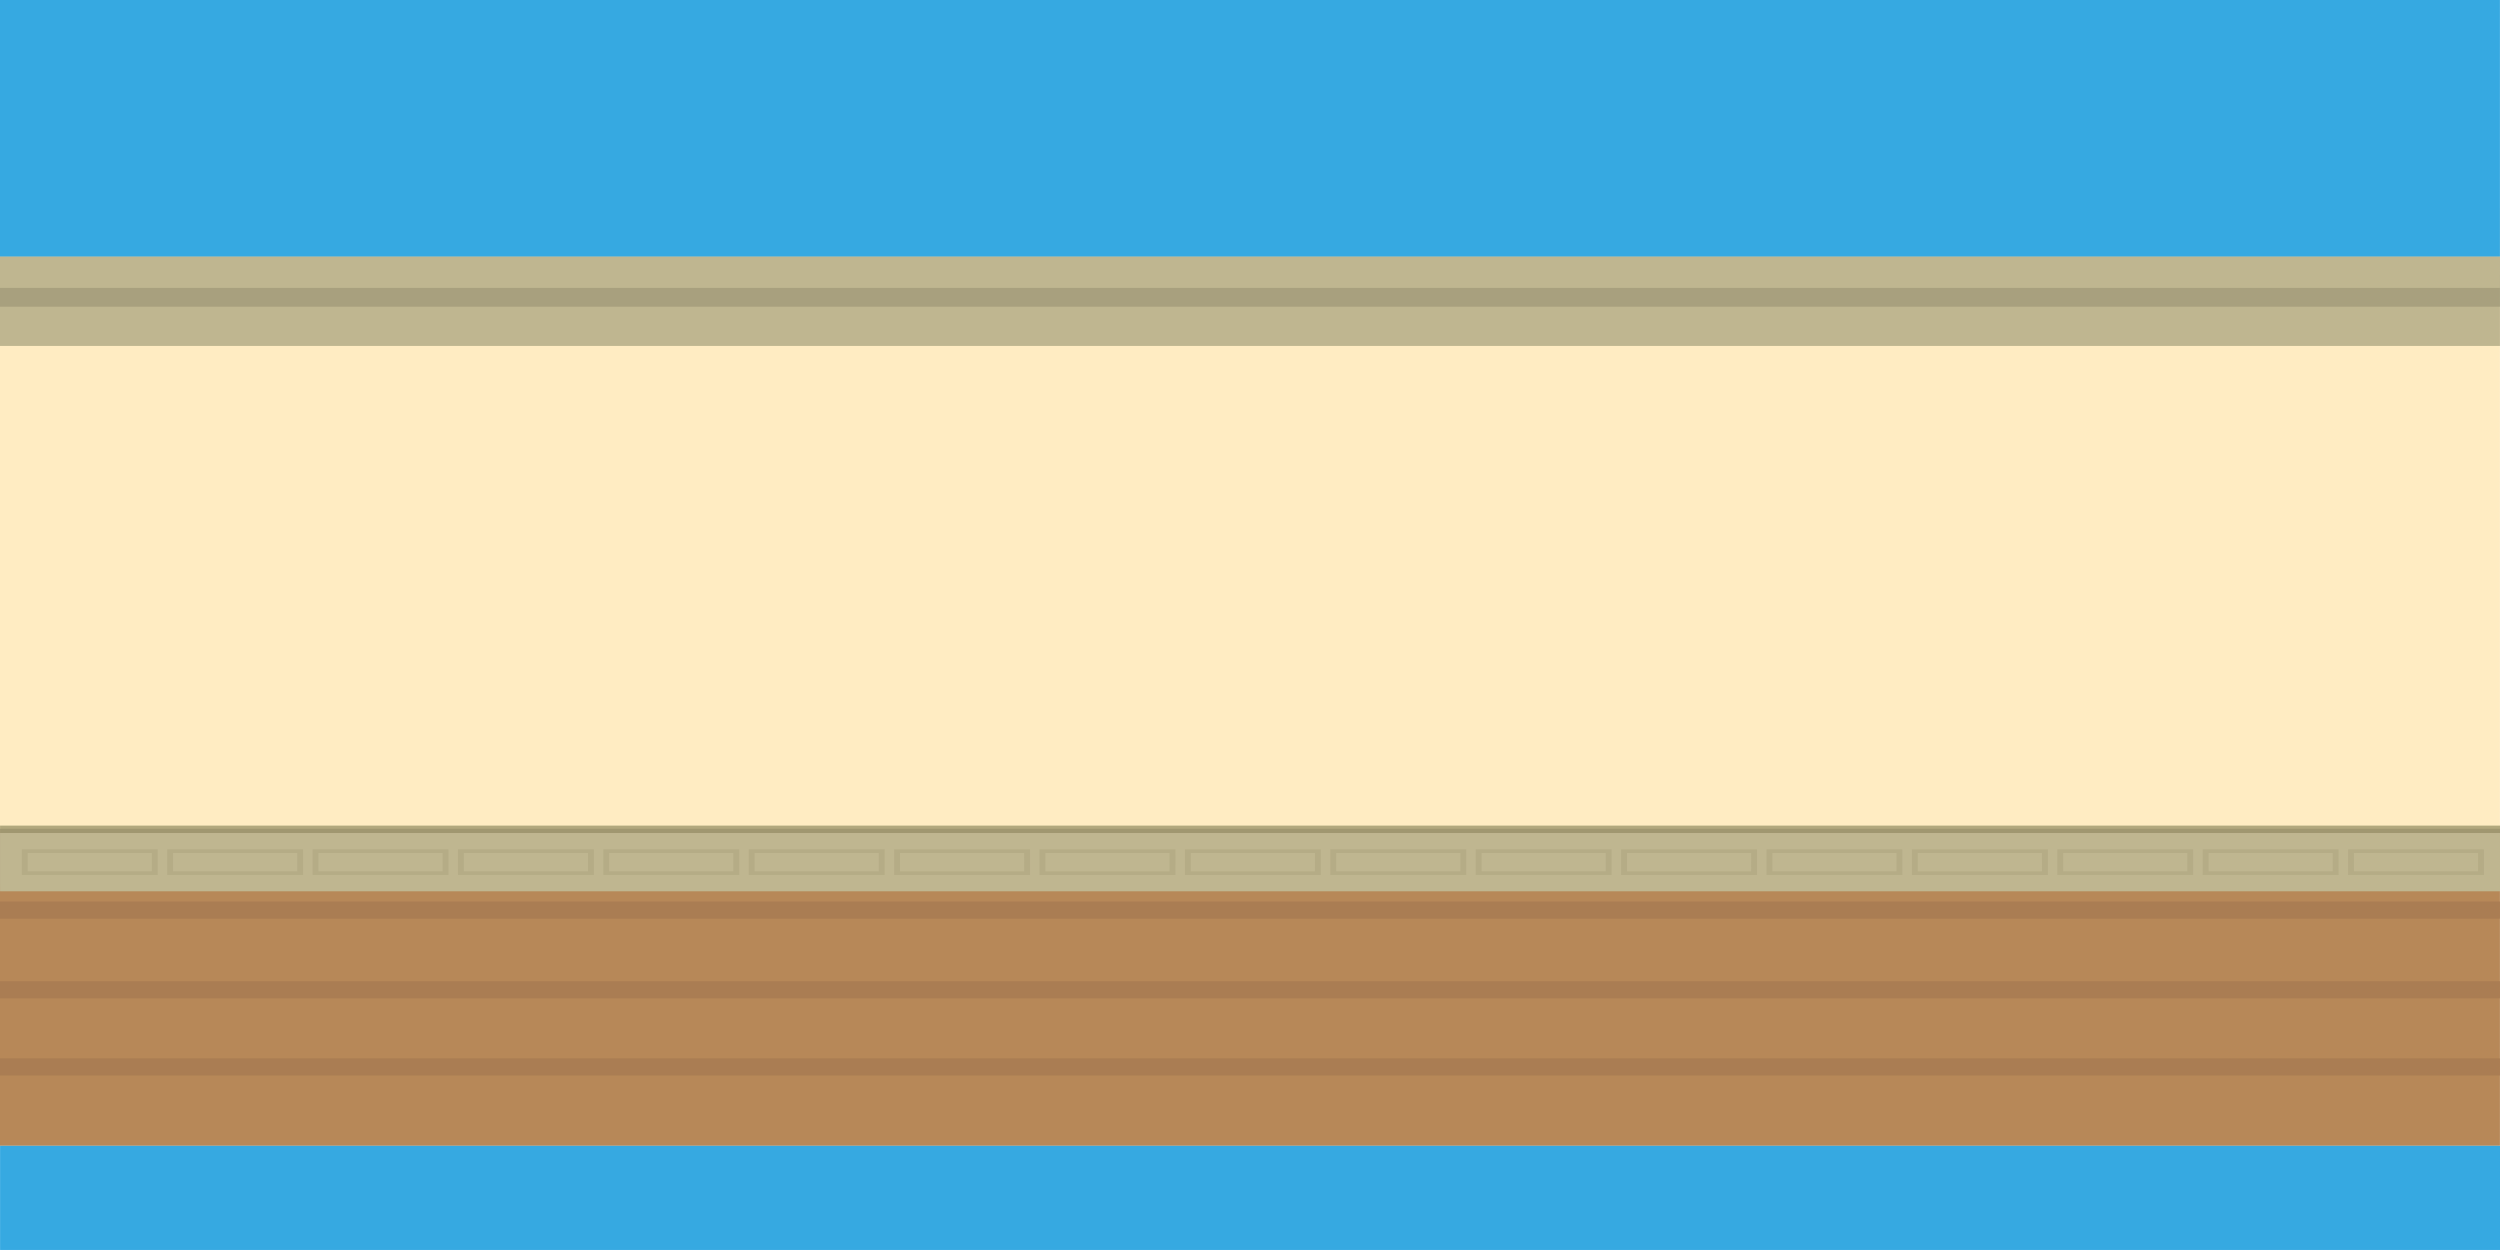
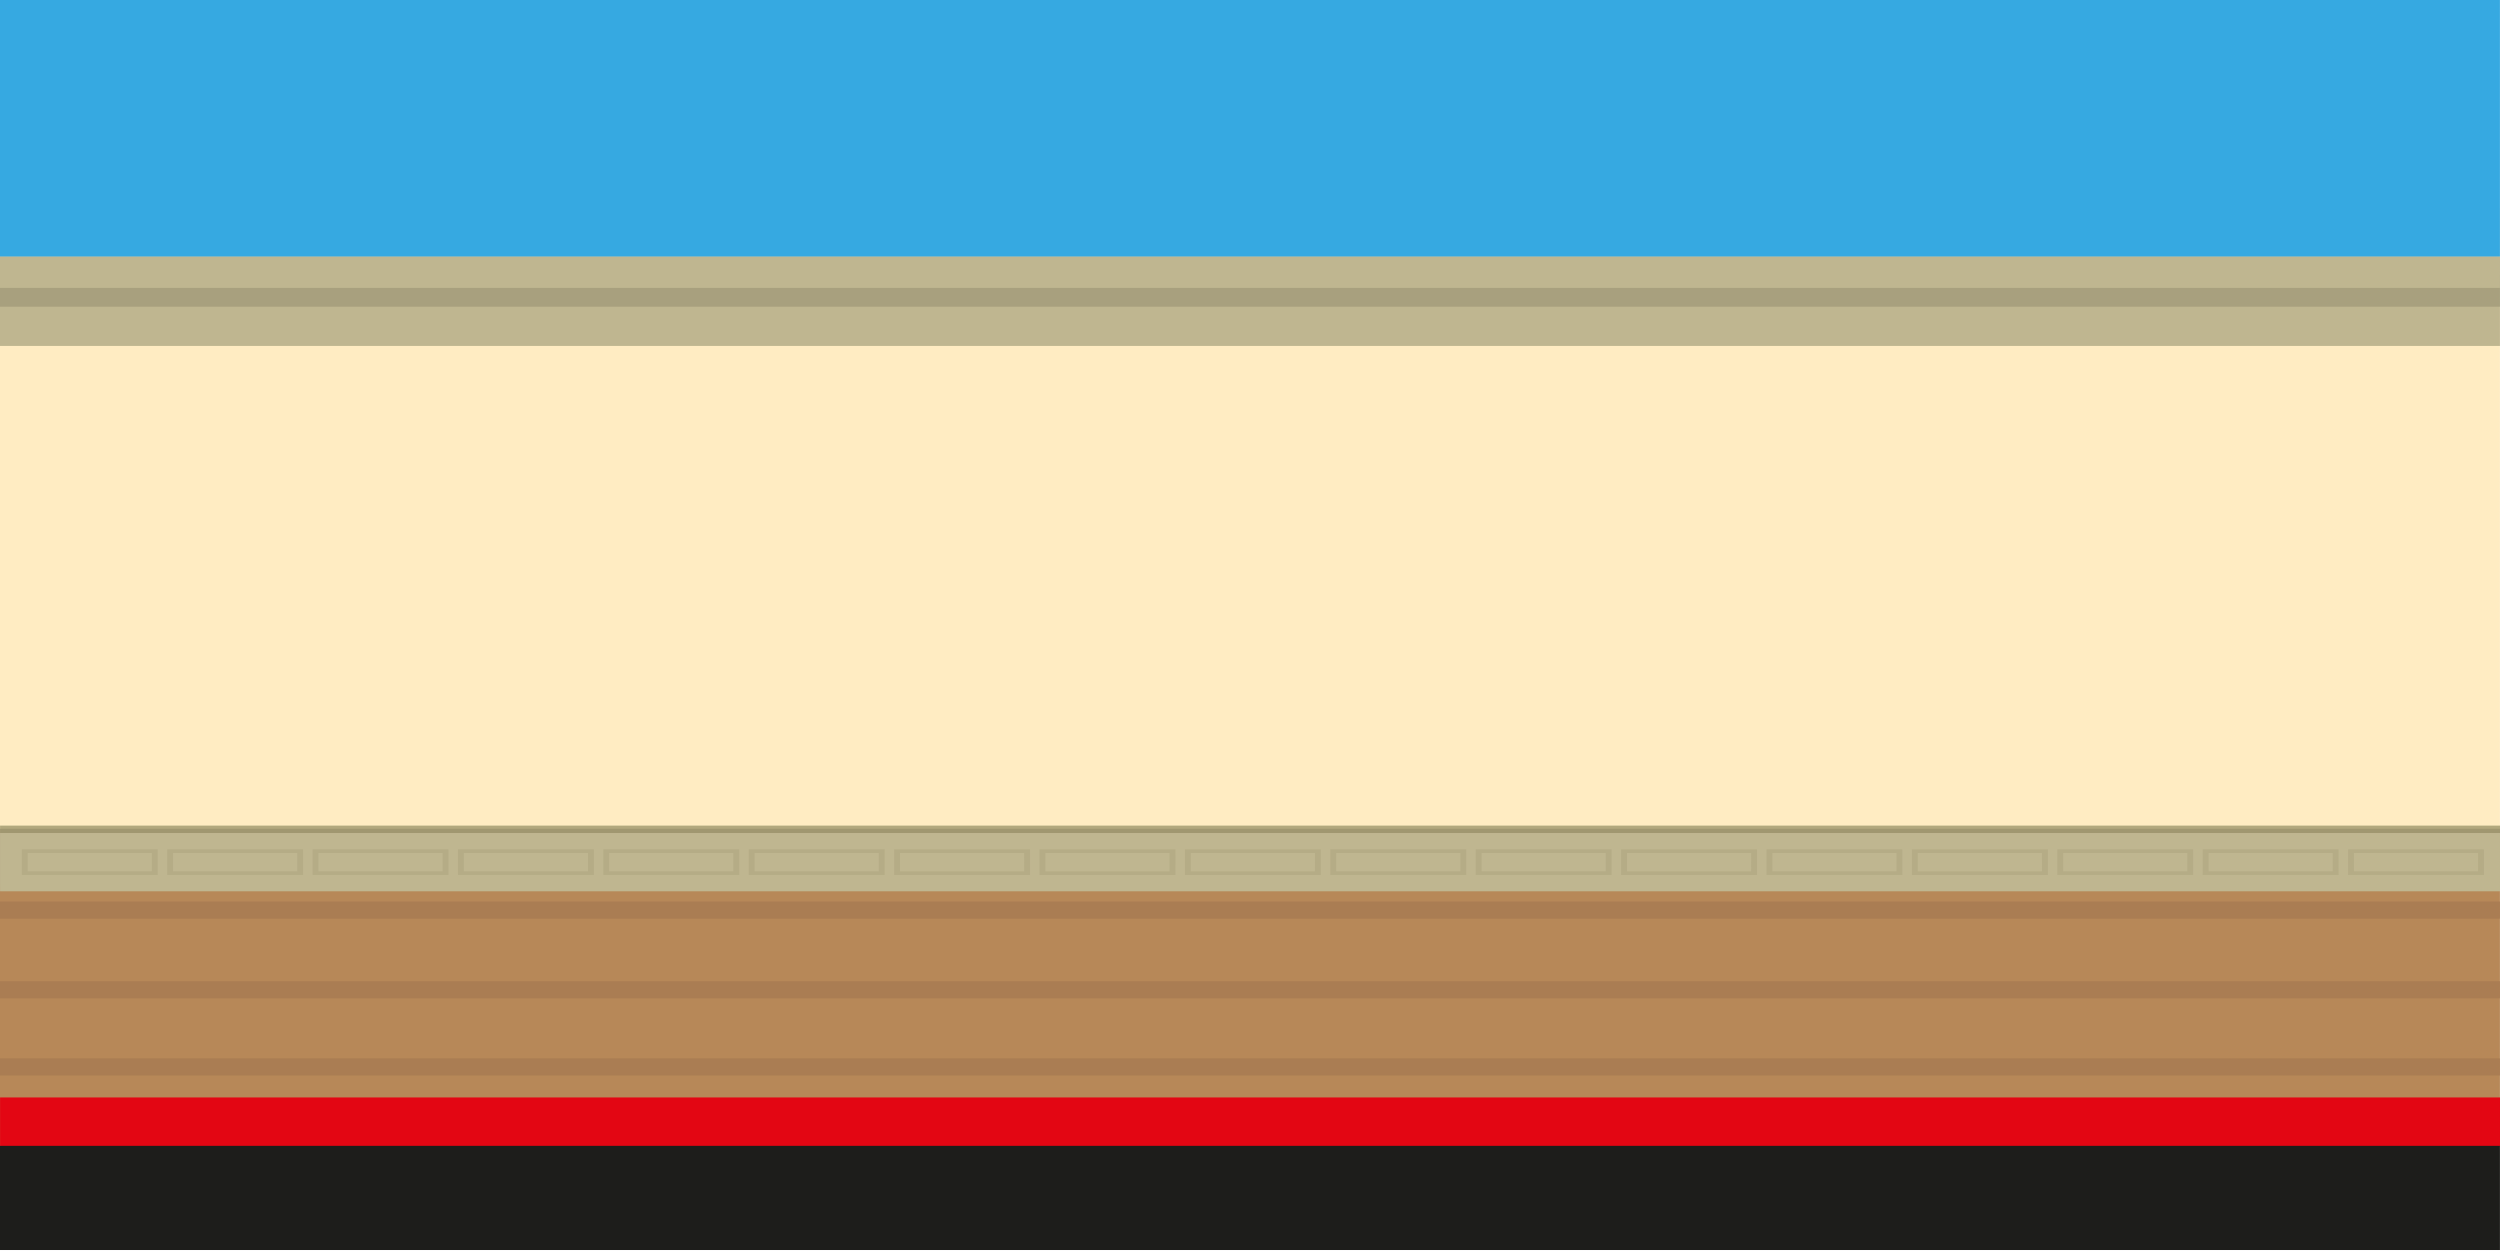
- <svg xmlns="http://www.w3.org/2000/svg" viewBox="0 0 1200.03 600">
+ <svg xmlns="http://www.w3.org/2000/svg" viewBox="0 0 1200.03 600.02">
  <defs>
-     <style>.cls-1{fill:#ffecc2;}.cls-2{fill:#b78858;}.cls-3{fill:#aa7d53;}.cls-4{fill:#36a9e1;}.cls-5{fill:#bfb690;}.cls-6{fill:#a8a07e;}.cls-7{fill:#b2a87d;}.cls-8{fill:#a09770;}.cls-9{fill:#b5ac86;}</style>
+     <style>.cls-1{fill:#ffecc2;}.cls-2{fill:#b78858;}.cls-3{fill:#aa7d53;}.cls-4{fill:#bfb690;}.cls-5{fill:#a8a07e;}.cls-6{fill:#b2a87d;}.cls-7{fill:#a09770;}.cls-8{fill:#b5ac86;}.cls-9{fill:#36a9e1;}.cls-10{fill:#e30613;}.cls-11{fill:#1d1d1b;}</style>
  </defs>
  <g id="Capa_2" data-name="Capa 2">
    <g id="Capa_1-2" data-name="Capa 1">
      <polyline class="cls-1" points="1200 99.76 1200 416.69 0 416.69 0 99.76 1200 99.76" />
      <g id="Silencio">
        <rect class="cls-2" y="416.69" width="1200" height="133.31" />
        <rect class="cls-3" y="471" width="1200" height="8.23" />
        <rect class="cls-3" y="432.74" width="1200" height="8.23" />
        <rect class="cls-3" y="508.03" width="1200" height="8.23" />
-         <rect class="cls-4" x="0.03" y="550" width="1200" height="50" />
-         <rect class="cls-5" y="123.13" width="1200" height="42.92" />
-         <rect class="cls-6" y="132.16" width="1200" height="15.06" />
-         <rect class="cls-5" y="123.13" width="1200" height="15.06" />
-         <rect class="cls-7" x="0.03" y="396.3" width="1200" height="27.97" />
-         <rect class="cls-8" x="0.03" y="397.83" width="1200" height="27.97" />
-         <rect class="cls-5" x="0.03" y="399.86" width="1200" height="27.97" />
-         <path class="cls-9" d="M75.7,407.69H10.47V420H75.7Zm-2.82,10.55H13.29v-8.8H72.88Z" />
-         <path class="cls-9" d="M145.49,407.69H80.26V420h65.23Zm-2.82,10.55H83.08v-8.8h59.59Z" />
-         <path class="cls-9" d="M215.28,407.69H150.05V420h65.23Zm-2.82,10.55H152.87v-8.8h59.59Z" />
-         <path class="cls-9" d="M285.07,407.69H219.83V420h65.24Zm-2.82,10.55h-59.6v-8.8h59.6Z" />
-         <path class="cls-9" d="M354.86,407.69H289.62V420h65.24ZM352,418.24h-59.6v-8.8H352Z" />
-         <path class="cls-9" d="M424.65,407.69H359.41V420h65.24Zm-2.82,10.55h-59.6v-8.8h59.6Z" />
-         <path class="cls-9" d="M494.44,407.69H429.2V420h65.24Zm-2.82,10.55H432v-8.8h59.6Z" />
-         <path class="cls-9" d="M564.23,407.69H499V420h65.24Zm-2.82,10.55h-59.6v-8.8h59.6Z" />
-         <path class="cls-9" d="M634,407.69H568.78V420H634Zm-2.82,10.55H571.6v-8.8h59.6Z" />
-         <path class="cls-9" d="M703.81,407.69H638.57V420h65.24ZM701,418.24h-59.6v-8.8H701Z" />
-         <path class="cls-9" d="M773.6,407.69H708.36V420H773.6Zm-2.82,10.55h-59.6v-8.8h59.6Z" />
-         <path class="cls-9" d="M843.39,407.69H778.15V420h65.24Zm-2.83,10.55H781v-8.8h59.59Z" />
-         <path class="cls-9" d="M913.17,407.69H847.94V420h65.23Zm-2.82,10.55H850.76v-8.8h59.59Z" />
-         <path class="cls-9" d="M983,407.69H917.73V420H983Zm-2.82,10.55H920.55v-8.8h59.59Z" />
-         <path class="cls-9" d="M1052.75,407.69H987.52V420h65.23Zm-2.82,10.55H990.34v-8.8h59.59Z" />
-         <path class="cls-9" d="M1122.54,407.69h-65.23V420h65.23Zm-2.82,10.55h-59.59v-8.8h59.59Z" />
-         <path class="cls-9" d="M1192.33,407.69H1127.1V420h65.23Zm-2.82,10.55h-59.59v-8.8h59.59Z" />
-         <rect class="cls-4" width="1200" height="123.13" />
+         <rect class="cls-4" y="123.13" width="1200" height="42.92" />
+         <rect class="cls-5" y="132.16" width="1200" height="15.06" />
+         <rect class="cls-4" y="123.13" width="1200" height="15.06" />
+         <rect class="cls-6" x="0.03" y="396.3" width="1200" height="27.97" />
+         <rect class="cls-7" x="0.03" y="397.83" width="1200" height="27.97" />
+         <rect class="cls-4" x="0.03" y="399.86" width="1200" height="27.97" />
+         <path class="cls-8" d="M75.7,407.69H10.47V420H75.7Zm-2.82,10.55H13.29v-8.8H72.88Z" />
+         <path class="cls-8" d="M145.49,407.69H80.26V420h65.23Zm-2.82,10.55H83.08v-8.8h59.59Z" />
+         <path class="cls-8" d="M215.28,407.69H150.05V420h65.23Zm-2.82,10.55H152.87v-8.8h59.59Z" />
+         <path class="cls-8" d="M285.07,407.69H219.83V420h65.24Zm-2.82,10.55h-59.6v-8.8h59.6Z" />
+         <path class="cls-8" d="M354.86,407.69H289.62V420h65.24ZM352,418.24h-59.6v-8.8H352Z" />
+         <path class="cls-8" d="M424.65,407.69H359.41V420h65.24Zm-2.82,10.55h-59.6v-8.8h59.6Z" />
+         <path class="cls-8" d="M494.44,407.69H429.2V420h65.24Zm-2.82,10.55H432v-8.8h59.6Z" />
+         <path class="cls-8" d="M564.23,407.69H499V420h65.24Zm-2.82,10.55h-59.6v-8.8h59.6Z" />
+         <path class="cls-8" d="M634,407.69H568.78V420H634Zm-2.82,10.55H571.6v-8.8h59.6Z" />
+         <path class="cls-8" d="M703.81,407.69H638.57V420h65.24ZM701,418.24h-59.6v-8.8H701Z" />
+         <path class="cls-8" d="M773.6,407.69H708.36V420H773.6Zm-2.82,10.55h-59.6v-8.8h59.6Z" />
+         <path class="cls-8" d="M843.39,407.69H778.15V420h65.24Zm-2.83,10.55H781v-8.8h59.59Z" />
+         <path class="cls-8" d="M913.17,407.69H847.94V420h65.23Zm-2.82,10.55H850.76v-8.8h59.59Z" />
+         <path class="cls-8" d="M983,407.69H917.73V420H983Zm-2.82,10.55H920.55v-8.8h59.59Z" />
+         <path class="cls-8" d="M1052.75,407.69H987.52V420h65.23Zm-2.82,10.55H990.34v-8.8h59.59Z" />
+         <path class="cls-8" d="M1122.54,407.69h-65.23V420h65.23Zm-2.82,10.55h-59.59v-8.8h59.59Z" />
+         <path class="cls-8" d="M1192.33,407.69H1127.1V420h65.23Zm-2.82,10.55h-59.59v-8.8h59.59Z" />
+         <rect class="cls-9" width="1200" height="123.13" />
+         <rect class="cls-10" x="0.03" y="526.79" width="1200" height="23.44" />
+         <rect class="cls-11" y="550.02" width="1200" height="50" />
      </g>
    </g>
  </g>
</svg>
